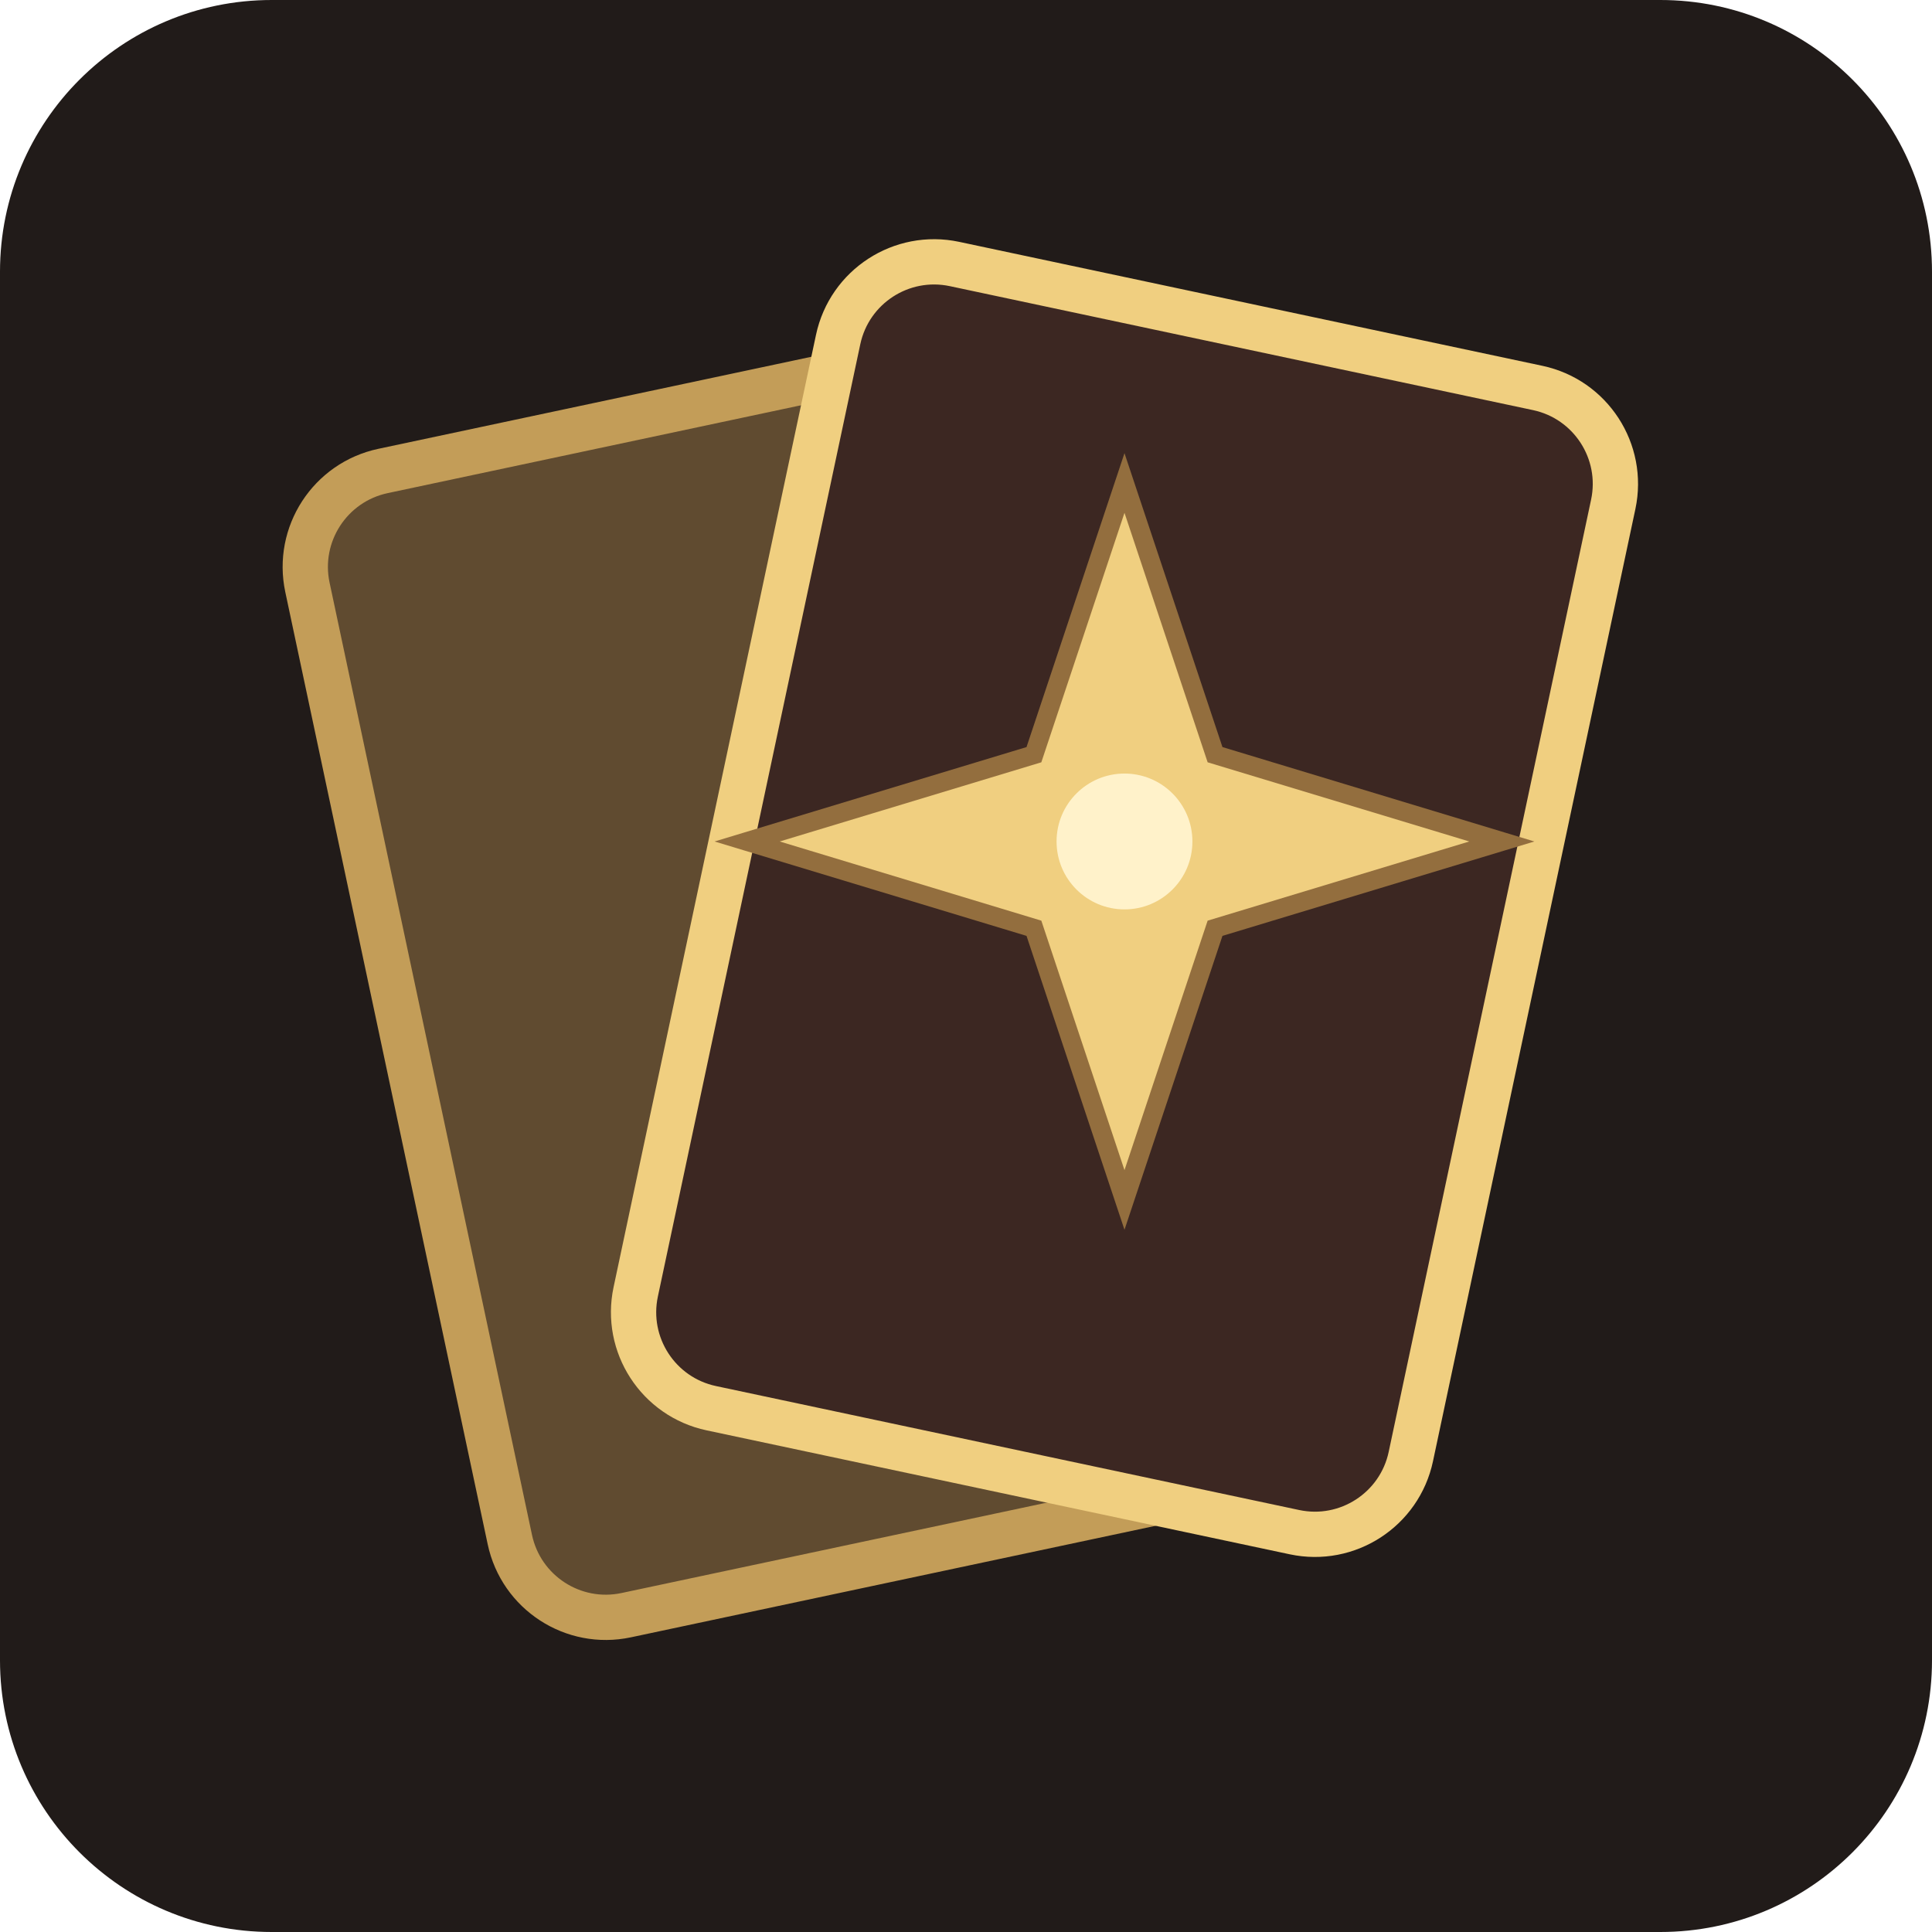
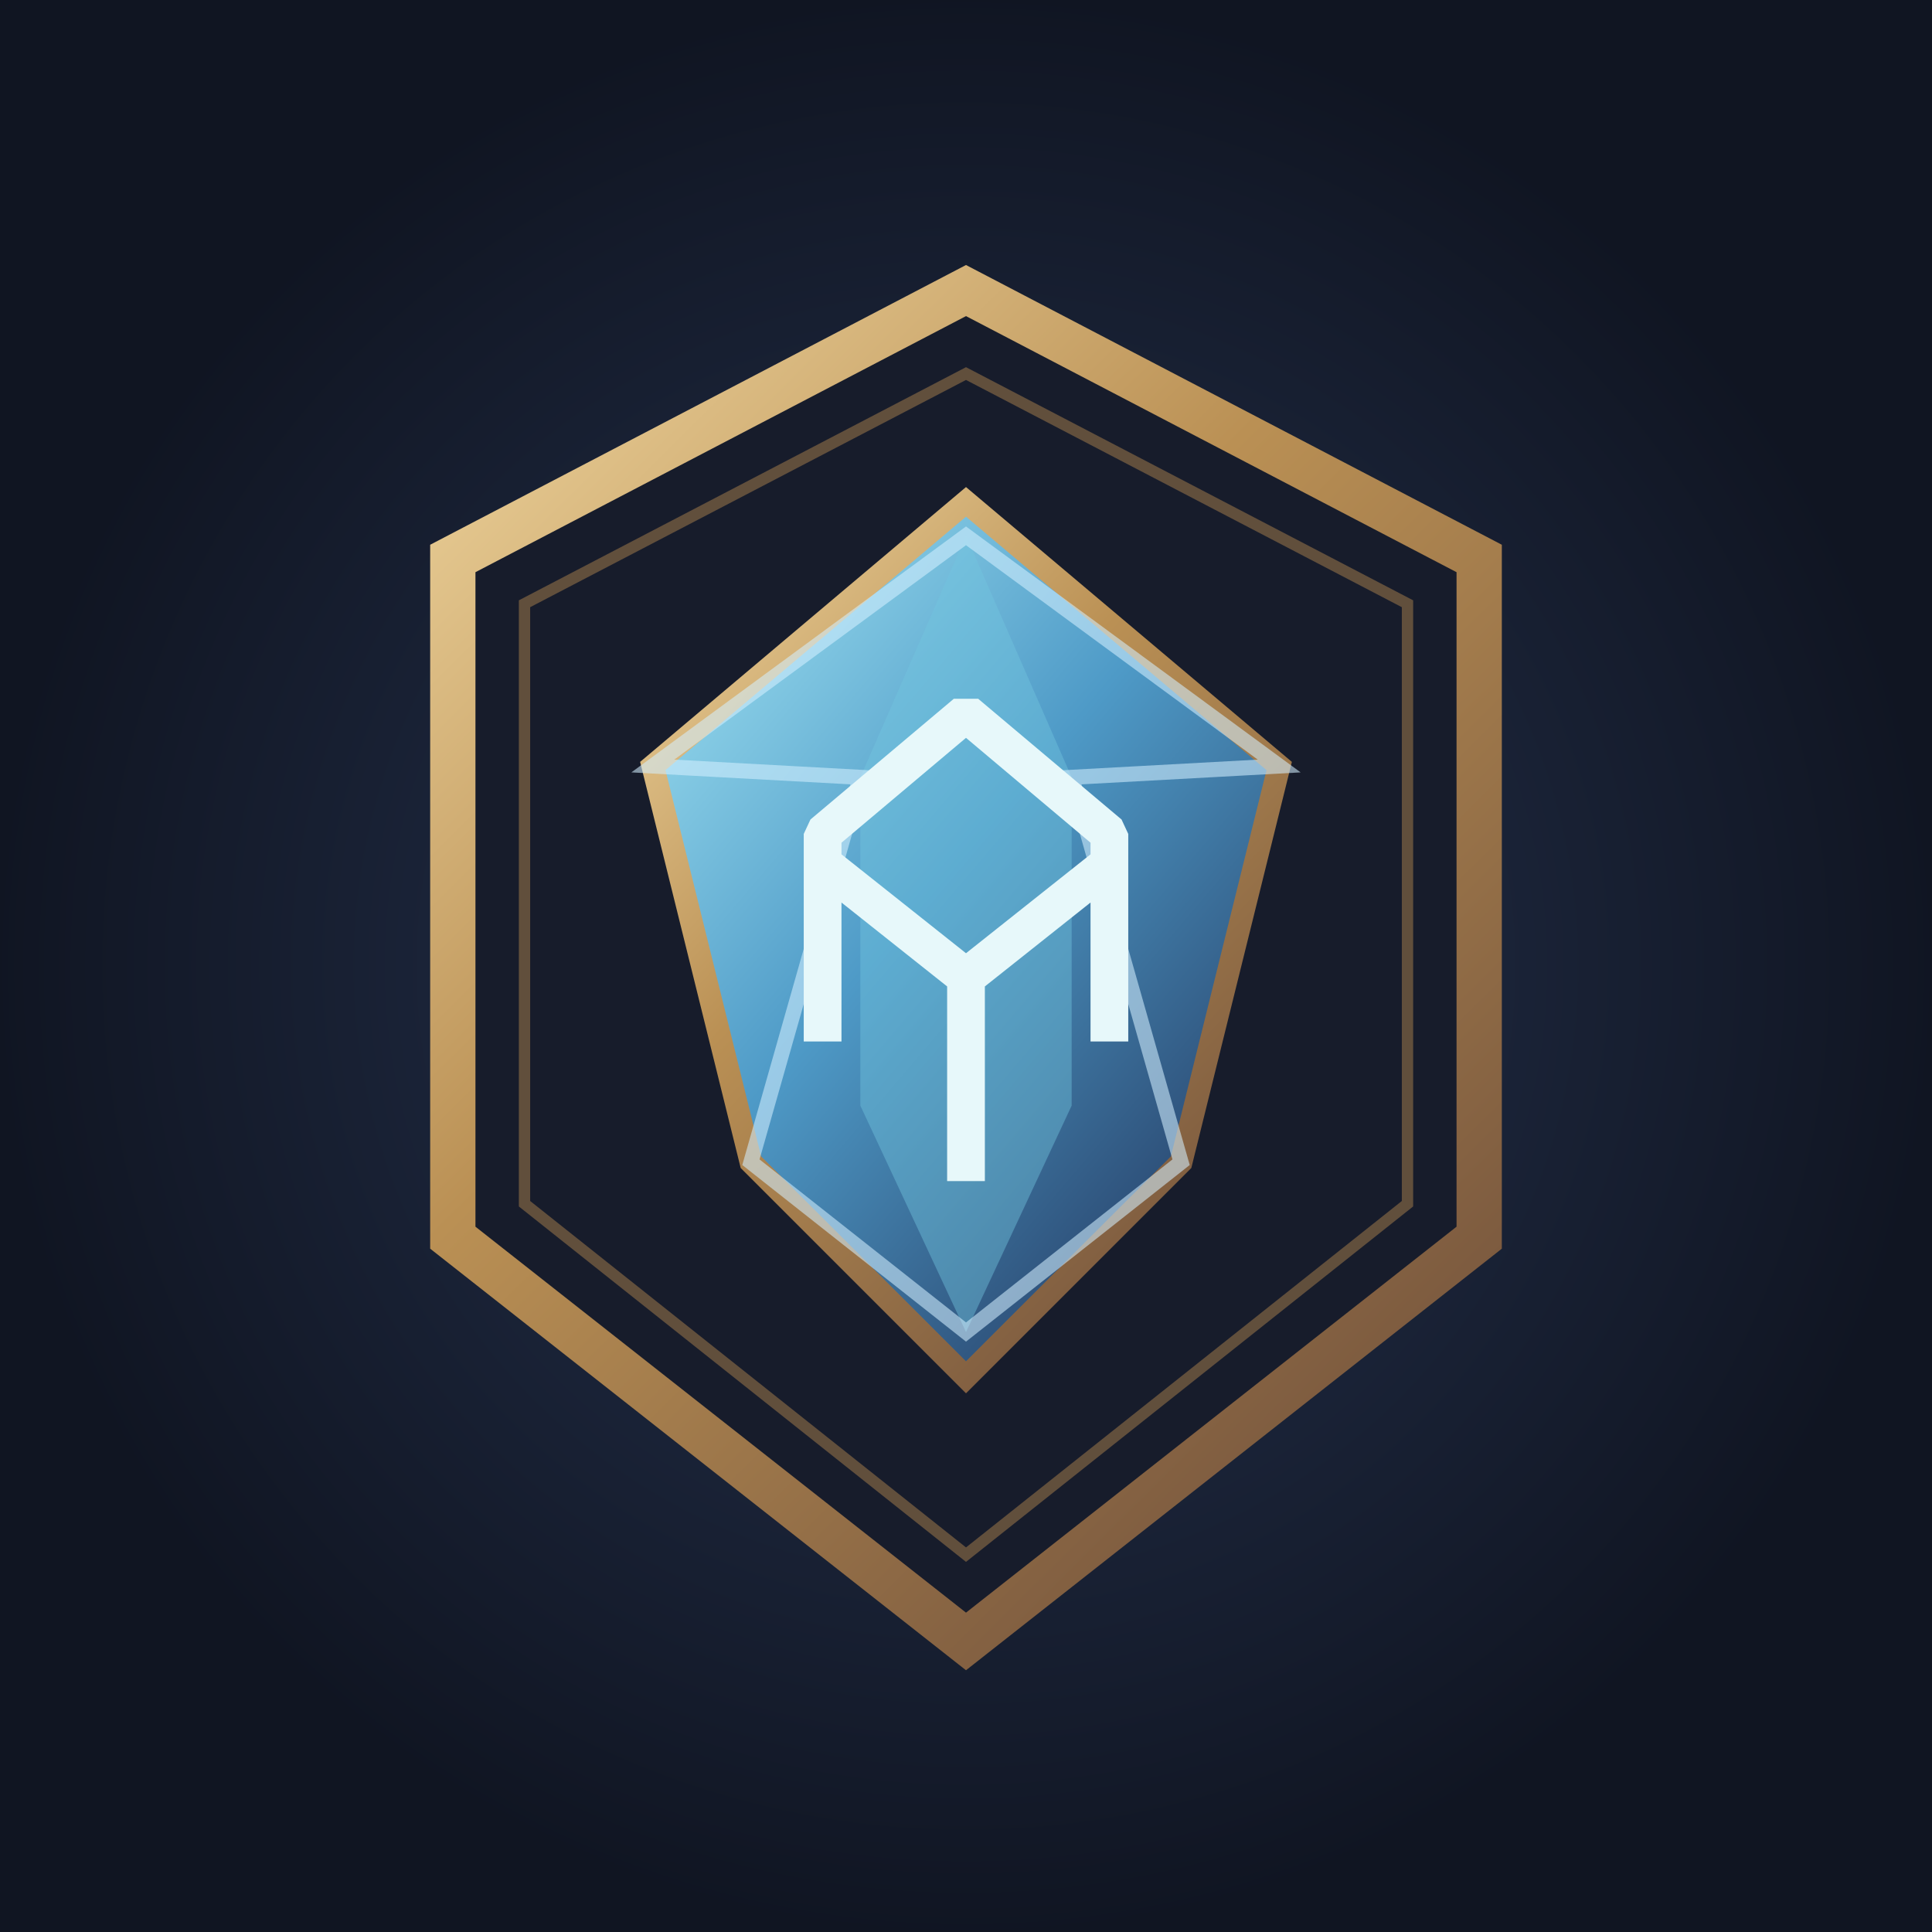
<svg xmlns="http://www.w3.org/2000/svg" viewBox="0 0 512 512">
-   <rect width="512" height="512" rx="72" fill="#211b19" />
-   <rect x="106" y="105" width="210" height="310" rx="26" transform="rotate(-12 211 260)" fill="#604b30" stroke="#c39d58" stroke-width="12" />
-   <rect x="193" y="83" width="210" height="310" rx="26" transform="rotate(12 298 238)" fill="#3c2722" stroke="#f0cf80" stroke-width="12" />
-   <path d="M298 128l24 72 76 23-76 23-24 72-24-72-76-23 76-23z" fill="#f0cf80" stroke="#936e3e" stroke-width="5" />
-   <circle cx="298" cy="223" r="18" fill="#fff2ca" />
+   <defs>
+     <radialGradient id="night">
+       <stop stop-color="#263451" />
+       <stop offset="1" stop-color="#101522" />
+     </radialGradient>
+     <linearGradient id="bronze" x2=".75" y2="1">
+       <stop stop-color="#f1d8a1" />
+       <stop offset=".44" stop-color="#ba9054" />
+       <stop offset="1" stop-color="#76553d" />
+     </linearGradient>
+     <linearGradient id="blue" x2=".84" y2="1">
+       <stop stop-color="#a9ebf7" />
+       <stop offset=".48" stop-color="#4e9ac7" />
+       <stop offset="1" stop-color="#22355d" />
+     </linearGradient>
+   </defs>
+   <rect width="512" height="512" fill="url(#night)" />
+   <path d="M256 77 392 148V328L256 435 120 328V148Z" fill="#171c2b" stroke="url(#bronze)" stroke-width="12" />
+   <path d="M256 99 373 160V319L256 412 139 319V160Z" fill="none" stroke="#9f794b" stroke-opacity=".55" stroke-width="3" />
+   <path d="M256 133 339 203 313 308 256 365 199 308 173 203Z" fill="url(#blue)" stroke="url(#bronze)" stroke-width="6" />
+   <path d="M256 142 284 206V293L256 353 228 293V206Z" fill="#72c7df" fill-opacity=".43" />
+   <path d="M256 142 173 203 228 206 199 308 256 353 313 308 284 206 339 203Z" fill="none" stroke="#d3efff" stroke-opacity=".57" stroke-width="4" />
+   <path d="M218 271v-50l38-32 38 32v50m-72-39 34 27 34-27m-34 27v49" fill="none" stroke="#e7f8fa" stroke-width="10" stroke-linejoin="bevel" stroke-linecap="square" />
</svg>
